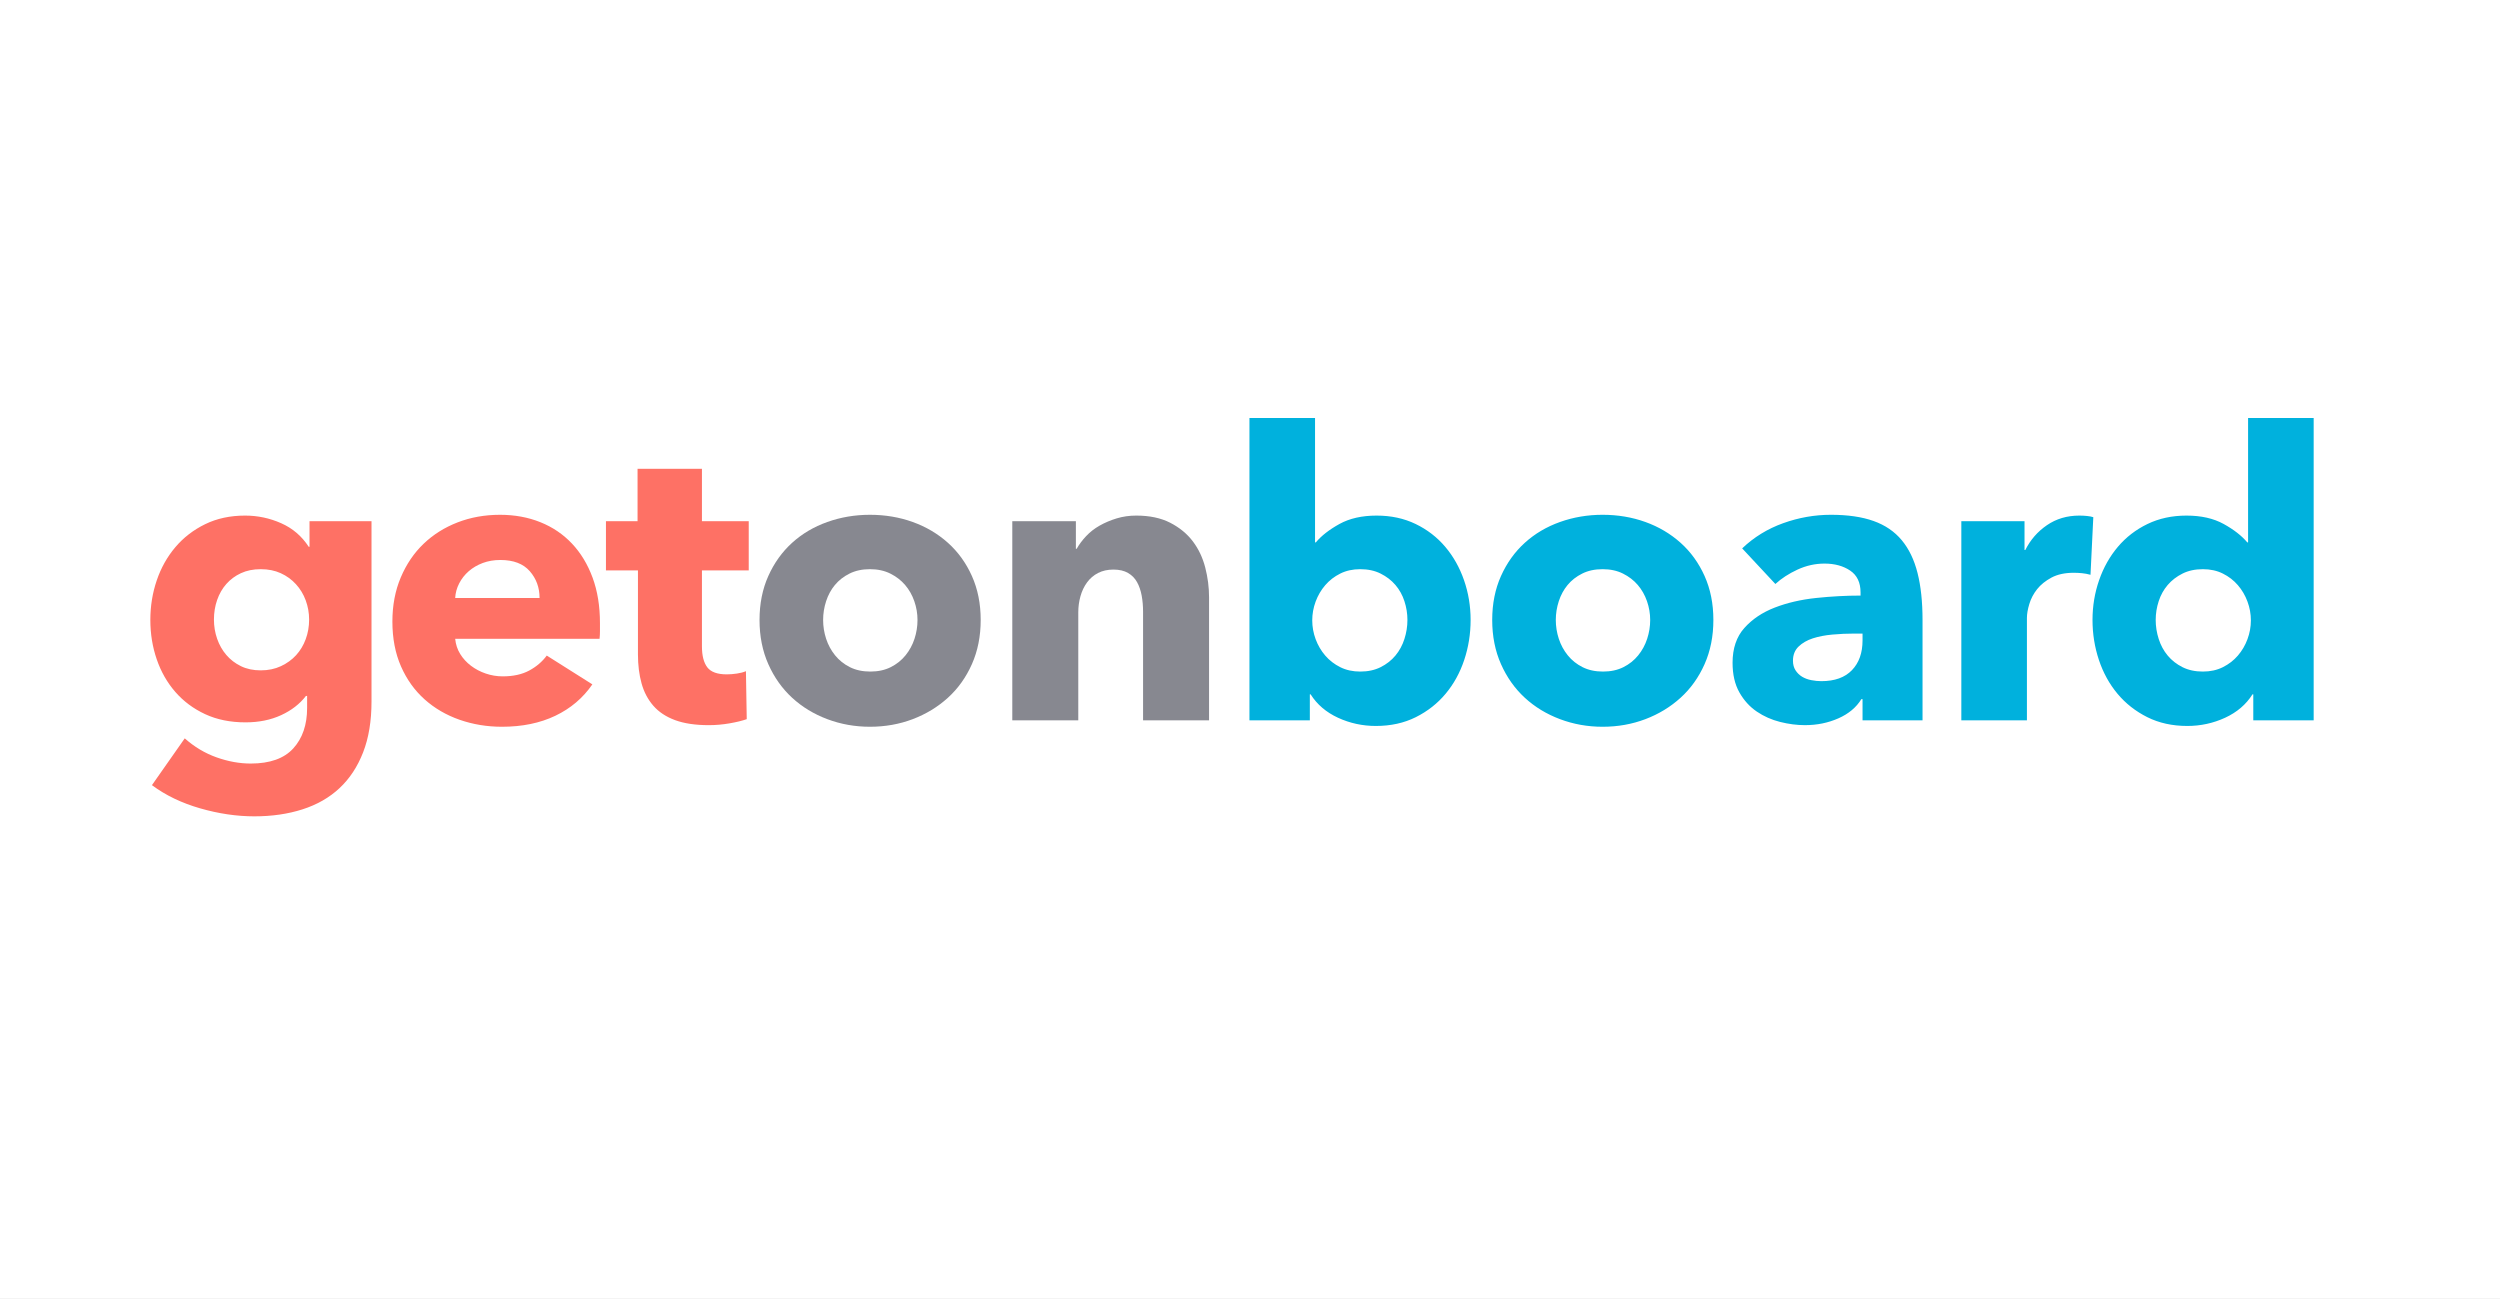
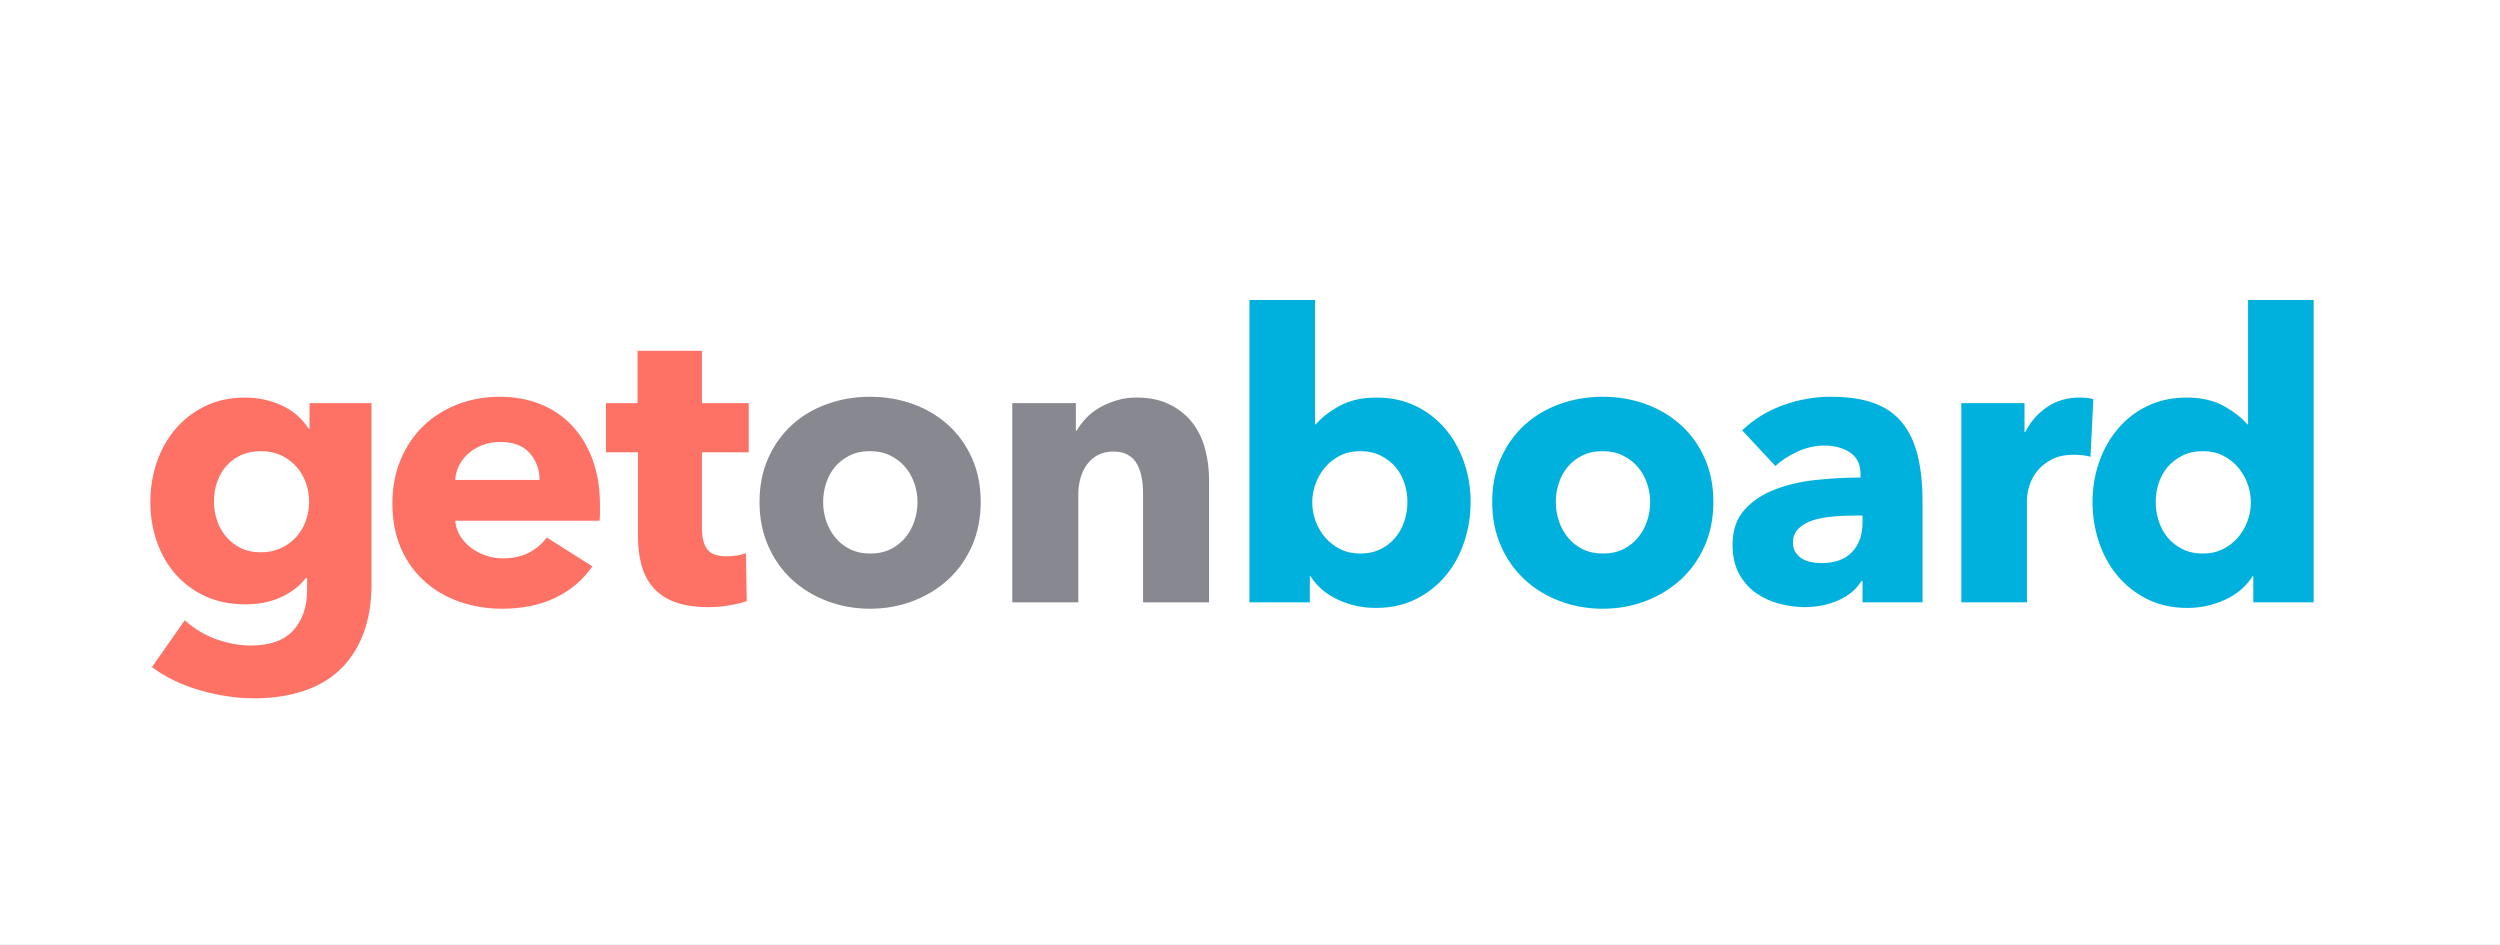
- <svg xmlns="http://www.w3.org/2000/svg" xmlns:xlink="http://www.w3.org/1999/xlink" width="233px" height="121px" viewBox="0 0 233 121" version="1.1">
+ <svg xmlns="http://www.w3.org/2000/svg" xmlns:xlink="http://www.w3.org/1999/xlink" width="233px" height="88px" viewBox="0 0 233 88" version="1.1">
  <defs>
    <path d="M20.736,18.857 C20.736,20.15 20.537,21.392 20.14,22.585 C19.742,23.778 19.164,24.827 18.406,25.734 C17.649,26.641 16.723,27.368 15.63,27.915 C14.536,28.462 13.294,28.735 11.902,28.735 C10.66,28.735 9.486,28.48 8.38,27.971 C7.274,27.461 6.423,26.735 5.827,25.79 L5.752,25.79 L5.752,28.213 L0.124,28.213 L0.124,0.034 L6.237,0.034 L6.237,11.626 L6.311,11.626 C6.833,11.005 7.566,10.434 8.51,9.912 C9.455,9.39 10.61,9.129 11.977,9.129 C13.319,9.129 14.53,9.39 15.611,9.912 C16.692,10.434 17.611,11.142 18.369,12.036 C19.127,12.931 19.711,13.968 20.121,15.149 C20.531,16.329 20.736,17.565 20.736,18.857 Z M14.847,18.857 C14.847,18.261 14.754,17.677 14.567,17.106 C14.381,16.534 14.101,16.031 13.729,15.596 C13.356,15.161 12.896,14.807 12.349,14.534 C11.803,14.26 11.169,14.124 10.449,14.124 C9.753,14.124 9.132,14.26 8.585,14.534 C8.038,14.807 7.572,15.167 7.187,15.615 C6.802,16.062 6.504,16.571 6.292,17.143 C6.081,17.714 5.976,18.298 5.976,18.895 C5.976,19.491 6.081,20.075 6.292,20.647 C6.504,21.218 6.802,21.728 7.187,22.175 C7.572,22.622 8.038,22.982 8.585,23.256 C9.132,23.529 9.753,23.666 10.449,23.666 C11.169,23.666 11.803,23.529 12.349,23.256 C12.896,22.982 13.356,22.622 13.729,22.175 C14.101,21.728 14.381,21.212 14.567,20.628 C14.754,20.044 14.847,19.454 14.847,18.857 Z M43.361,18.857 C43.361,20.373 43.088,21.746 42.541,22.976 C41.995,24.206 41.249,25.25 40.305,26.107 C39.361,26.965 38.267,27.629 37.025,28.101 C35.782,28.573 34.453,28.81 33.036,28.81 C31.645,28.81 30.322,28.573 29.067,28.101 C27.812,27.629 26.719,26.965 25.787,26.107 C24.855,25.25 24.116,24.206 23.569,22.976 C23.022,21.746 22.749,20.373 22.749,18.857 C22.749,17.342 23.022,15.975 23.569,14.757 C24.116,13.54 24.855,12.508 25.787,11.664 C26.719,10.819 27.812,10.173 29.067,9.725 C30.322,9.278 31.645,9.054 33.036,9.054 C34.453,9.054 35.782,9.278 37.025,9.725 C38.267,10.173 39.361,10.819 40.305,11.664 C41.249,12.508 41.995,13.54 42.541,14.757 C43.088,15.975 43.361,17.342 43.361,18.857 Z M37.472,18.857 C37.472,18.261 37.373,17.677 37.174,17.106 C36.975,16.534 36.689,16.031 36.317,15.596 C35.944,15.161 35.484,14.807 34.937,14.534 C34.391,14.26 33.757,14.124 33.036,14.124 C32.316,14.124 31.682,14.26 31.135,14.534 C30.589,14.807 30.135,15.161 29.775,15.596 C29.415,16.031 29.141,16.534 28.955,17.106 C28.769,17.677 28.675,18.261 28.675,18.857 C28.675,19.454 28.769,20.038 28.955,20.609 C29.141,21.181 29.421,21.696 29.794,22.156 C30.166,22.616 30.626,22.982 31.173,23.256 C31.719,23.529 32.353,23.666 33.074,23.666 C33.794,23.666 34.428,23.529 34.975,23.256 C35.521,22.982 35.981,22.616 36.354,22.156 C36.727,21.696 37.006,21.181 37.192,20.609 C37.379,20.038 37.472,19.454 37.472,18.857 Z M57.264,20.125 L56.482,20.125 C55.811,20.125 55.134,20.156 54.45,20.218 C53.767,20.28 53.158,20.398 52.624,20.572 C52.09,20.746 51.648,21.001 51.301,21.336 C50.953,21.672 50.779,22.113 50.779,22.659 C50.779,23.007 50.859,23.305 51.021,23.554 C51.183,23.802 51.388,24.001 51.636,24.15 C51.885,24.299 52.17,24.405 52.493,24.467 C52.816,24.529 53.127,24.56 53.425,24.56 C54.668,24.56 55.618,24.219 56.277,23.535 C56.935,22.852 57.264,21.926 57.264,20.758 L57.264,20.125 Z M46.045,12.185 C47.138,11.142 48.412,10.359 49.866,9.837 C51.319,9.315 52.804,9.054 54.32,9.054 C55.885,9.054 57.208,9.247 58.289,9.632 C59.37,10.017 60.246,10.614 60.917,11.421 C61.588,12.229 62.079,13.248 62.389,14.478 C62.7,15.708 62.855,17.168 62.855,18.857 L62.855,28.213 L57.264,28.213 L57.264,26.238 L57.153,26.238 C56.68,27.008 55.966,27.604 55.009,28.027 C54.053,28.449 53.015,28.66 51.897,28.66 C51.151,28.66 50.381,28.561 49.586,28.362 C48.791,28.163 48.064,27.84 47.405,27.393 C46.747,26.946 46.206,26.349 45.784,25.604 C45.362,24.859 45.15,23.939 45.15,22.846 C45.15,21.504 45.517,20.423 46.25,19.603 C46.983,18.783 47.927,18.149 49.083,17.702 C50.238,17.255 51.524,16.956 52.941,16.807 C54.357,16.658 55.736,16.584 57.078,16.584 L57.078,16.286 C57.078,15.366 56.755,14.689 56.109,14.254 C55.463,13.819 54.668,13.602 53.723,13.602 C52.854,13.602 52.015,13.788 51.207,14.161 C50.4,14.534 49.71,14.981 49.139,15.503 L46.045,12.185 Z M78.51,14.646 C78.237,14.571 77.97,14.521 77.709,14.496 C77.448,14.472 77.193,14.459 76.945,14.459 C76.125,14.459 75.435,14.608 74.876,14.906 C74.317,15.205 73.87,15.565 73.534,15.987 C73.199,16.41 72.957,16.87 72.808,17.367 C72.658,17.863 72.584,18.298 72.584,18.671 L72.584,28.213 L66.471,28.213 L66.471,9.651 L72.36,9.651 L72.36,12.335 L72.435,12.335 C72.907,11.39 73.578,10.62 74.448,10.024 C75.317,9.427 76.324,9.129 77.467,9.129 C77.715,9.129 77.958,9.141 78.194,9.166 C78.43,9.191 78.622,9.228 78.771,9.278 L78.51,14.646 Z M93.681,28.213 L93.681,25.79 L93.606,25.79 C93.01,26.735 92.159,27.461 91.053,27.971 C89.947,28.48 88.773,28.735 87.531,28.735 C86.139,28.735 84.897,28.462 83.803,27.915 C82.71,27.368 81.784,26.641 81.026,25.734 C80.269,24.827 79.691,23.778 79.293,22.585 C78.896,21.392 78.697,20.15 78.697,18.857 C78.697,17.565 78.902,16.329 79.312,15.149 C79.722,13.968 80.306,12.931 81.064,12.036 C81.822,11.142 82.741,10.434 83.822,9.912 C84.903,9.39 86.114,9.129 87.456,9.129 C88.823,9.129 89.978,9.39 90.923,9.912 C91.867,10.434 92.6,11.005 93.122,11.626 L93.196,11.626 L93.196,0.034 L99.309,0.034 L99.309,28.213 L93.681,28.213 Z M93.457,18.895 C93.457,18.298 93.352,17.714 93.14,17.143 C92.929,16.571 92.631,16.062 92.246,15.615 C91.861,15.167 91.395,14.807 90.848,14.534 C90.301,14.26 89.68,14.124 88.984,14.124 C88.264,14.124 87.63,14.26 87.083,14.534 C86.537,14.807 86.077,15.161 85.704,15.596 C85.331,16.031 85.052,16.534 84.866,17.106 C84.679,17.677 84.586,18.261 84.586,18.857 C84.586,19.454 84.679,20.044 84.866,20.628 C85.052,21.212 85.331,21.728 85.704,22.175 C86.077,22.622 86.537,22.982 87.083,23.256 C87.63,23.529 88.264,23.666 88.984,23.666 C89.68,23.666 90.301,23.529 90.848,23.256 C91.395,22.982 91.861,22.622 92.246,22.175 C92.631,21.728 92.929,21.218 93.14,20.647 C93.352,20.075 93.457,19.491 93.457,18.895 Z" id="path-1" />
    <path d="M12.248,19.118 L12.248,8.979 C12.248,8.457 12.205,7.96 12.118,7.488 C12.031,7.016 11.888,6.6 11.689,6.24 C11.49,5.879 11.211,5.593 10.85,5.382 C10.49,5.171 10.037,5.065 9.49,5.065 C8.943,5.065 8.465,5.171 8.055,5.382 C7.645,5.593 7.303,5.885 7.03,6.258 C6.756,6.631 6.551,7.06 6.415,7.544 C6.278,8.029 6.21,8.532 6.21,9.054 L6.21,19.118 L0.06,19.118 L0.06,0.555 L5.986,0.555 L5.986,3.127 L6.061,3.127 C6.284,2.73 6.576,2.338 6.937,1.953 C7.297,1.568 7.719,1.239 8.204,0.965 C8.688,0.692 9.216,0.468 9.788,0.294 C10.36,0.12 10.968,0.033 11.614,0.033 C12.857,0.033 13.913,0.257 14.783,0.704 C15.652,1.152 16.354,1.729 16.889,2.438 C17.423,3.146 17.808,3.96 18.044,4.879 C18.28,5.798 18.398,6.718 18.398,7.637 L18.398,19.118 L12.248,19.118 Z" id="path-3" />
    <path d="M51.421,9.513 L51.421,16.595 C51.421,17.465 51.589,18.117 51.924,18.552 C52.26,18.987 52.862,19.204 53.732,19.204 C54.03,19.204 54.347,19.179 54.682,19.129 C55.018,19.08 55.297,19.005 55.521,18.906 L55.596,23.379 C55.173,23.528 54.639,23.658 53.993,23.77 C53.347,23.882 52.701,23.938 52.055,23.938 C50.812,23.938 49.769,23.782 48.924,23.472 C48.079,23.161 47.402,22.714 46.892,22.13 C46.383,21.546 46.016,20.85 45.793,20.043 C45.569,19.235 45.457,18.334 45.457,17.34 L45.457,9.513 L42.475,9.513 L42.475,4.928 L45.42,4.928 L45.42,0.045 L51.421,0.045 L51.421,4.928 L55.782,4.928 L55.782,9.513 L51.421,9.513 Z M41.916,14.433 L41.916,15.178 C41.916,15.427 41.904,15.663 41.879,15.887 L28.423,15.887 C28.473,16.408 28.628,16.881 28.889,17.303 C29.15,17.725 29.485,18.092 29.895,18.403 C30.305,18.713 30.765,18.955 31.275,19.129 C31.784,19.303 32.312,19.39 32.859,19.39 C33.828,19.39 34.648,19.21 35.319,18.85 C35.99,18.49 36.536,18.024 36.959,17.452 L41.208,20.136 C40.338,21.403 39.189,22.378 37.76,23.062 C36.331,23.745 34.673,24.087 32.784,24.087 C31.393,24.087 30.076,23.869 28.833,23.435 C27.591,23 26.503,22.366 25.572,21.534 C24.64,20.701 23.907,19.676 23.372,18.459 C22.838,17.241 22.571,15.849 22.571,14.284 C22.571,12.768 22.832,11.395 23.354,10.165 C23.876,8.935 24.584,7.891 25.478,7.034 C26.373,6.177 27.429,5.512 28.647,5.04 C29.864,4.568 31.181,4.332 32.598,4.332 C33.964,4.332 35.219,4.562 36.362,5.021 C37.505,5.481 38.487,6.146 39.307,7.015 C40.127,7.885 40.767,8.941 41.227,10.184 C41.686,11.426 41.916,12.843 41.916,14.433 Z M20.625,21.739 C20.625,23.553 20.364,25.131 19.842,26.472 C19.32,27.814 18.587,28.926 17.643,29.808 C16.698,30.691 15.549,31.349 14.195,31.784 C12.841,32.219 11.343,32.436 9.703,32.436 C8.063,32.436 6.38,32.188 4.653,31.691 C2.926,31.194 1.429,30.473 0.161,29.529 L3.218,25.168 C4.112,25.963 5.1,26.553 6.181,26.938 C7.262,27.323 8.324,27.516 9.368,27.516 C11.157,27.516 12.48,27.044 13.338,26.1 C14.195,25.155 14.623,23.9 14.623,22.335 L14.623,21.217 L14.512,21.217 C13.94,21.962 13.17,22.559 12.201,23.006 C11.232,23.453 10.126,23.677 8.883,23.677 C7.467,23.677 6.212,23.422 5.119,22.913 C4.025,22.403 3.1,21.714 2.342,20.844 C1.584,19.974 1.006,18.962 0.609,17.806 C0.211,16.651 0.012,15.427 0.012,14.135 C0.012,12.843 0.211,11.613 0.609,10.445 C1.006,9.277 1.584,8.246 2.342,7.351 C3.1,6.456 4.025,5.742 5.119,5.208 C6.212,4.673 7.455,4.406 8.846,4.406 C10.014,4.406 11.132,4.642 12.201,5.115 C13.269,5.587 14.127,6.32 14.773,7.314 L14.847,7.314 L14.847,4.928 L20.625,4.928 L20.625,21.739 Z M14.81,14.097 C14.81,13.476 14.704,12.88 14.493,12.308 C14.282,11.737 13.977,11.234 13.58,10.799 C13.182,10.364 12.71,10.022 12.163,9.774 C11.617,9.525 10.996,9.401 10.3,9.401 C9.604,9.401 8.989,9.525 8.455,9.774 C7.92,10.022 7.467,10.358 7.094,10.78 C6.721,11.203 6.436,11.7 6.237,12.271 C6.038,12.843 5.939,13.451 5.939,14.097 C5.939,14.719 6.038,15.315 6.237,15.887 C6.436,16.458 6.721,16.961 7.094,17.396 C7.467,17.831 7.92,18.179 8.455,18.44 C8.989,18.701 9.604,18.831 10.3,18.831 C10.996,18.831 11.623,18.701 12.182,18.44 C12.741,18.179 13.213,17.837 13.598,17.415 C13.984,16.992 14.282,16.495 14.493,15.924 C14.704,15.352 14.81,14.744 14.81,14.097 Z M36.288,12.085 C36.288,11.116 35.983,10.283 35.375,9.587 C34.766,8.892 33.853,8.544 32.635,8.544 C32.039,8.544 31.492,8.637 30.995,8.823 C30.498,9.01 30.063,9.264 29.69,9.587 C29.318,9.91 29.019,10.289 28.796,10.724 C28.572,11.159 28.448,11.613 28.423,12.085 L36.288,12.085 Z" id="path-5" />
    <path d="M20.728,9.937 C20.728,11.453 20.455,12.826 19.908,14.056 C19.362,15.286 18.616,16.329 17.672,17.187 C16.728,18.044 15.634,18.709 14.392,19.181 C13.149,19.653 11.82,19.889 10.404,19.889 C9.012,19.889 7.689,19.653 6.434,19.181 C5.179,18.709 4.086,18.044 3.154,17.187 C2.222,16.329 1.483,15.286 0.936,14.056 C0.389,12.826 0.116,11.453 0.116,9.937 C0.116,8.421 0.389,7.054 0.936,5.837 C1.483,4.619 2.222,3.588 3.154,2.743 C4.086,1.898 5.179,1.252 6.434,0.805 C7.689,0.357 9.012,0.134 10.404,0.134 C11.82,0.134 13.149,0.357 14.392,0.805 C15.634,1.252 16.728,1.898 17.672,2.743 C18.616,3.588 19.362,4.619 19.908,5.837 C20.455,7.054 20.728,8.421 20.728,9.937 Z M14.839,9.937 C14.839,9.34 14.74,8.756 14.541,8.185 C14.342,7.613 14.056,7.11 13.684,6.675 C13.311,6.24 12.851,5.886 12.305,5.613 C11.758,5.34 11.124,5.203 10.404,5.203 C9.683,5.203 9.049,5.34 8.503,5.613 C7.956,5.886 7.502,6.24 7.142,6.675 C6.782,7.11 6.509,7.613 6.322,8.185 C6.136,8.756 6.043,9.34 6.043,9.937 C6.043,10.533 6.136,11.117 6.322,11.689 C6.509,12.26 6.788,12.776 7.161,13.236 C7.534,13.695 7.993,14.062 8.54,14.335 C9.087,14.608 9.72,14.745 10.441,14.745 C11.162,14.745 11.795,14.608 12.342,14.335 C12.889,14.062 13.348,13.695 13.721,13.236 C14.094,12.776 14.373,12.26 14.56,11.689 C14.746,11.117 14.839,10.533 14.839,9.937 Z" id="path-7" />
  </defs>
  <g id="Page-1" stroke="none" stroke-width="1" fill="none" fill-rule="evenodd">
-     <g id="Logos" transform="translate(-119, -1606)">
-       <g id="GetOnBoard" transform="translate(119, 1606)">
-         <rect id="Rectangle-3" fill="#FFFFFF" x="-1.42108547e-14" y="0" width="233" height="121" />
-         <g id="getonbrd-horizontal-clearbg" transform="translate(14, 37)">
-           <g id="Group-3" transform="translate(102.3251, 1.924061)">
+     <g id="Logos" transform="translate(-119, -1619)">
+       <g id="GetOnBoard" transform="translate(119, 1619)">
+         <rect id="Rectangle-3-Copy-8" fill="#FFFFFF" x="-1.42108547e-14" y="0" width="233" height="88" />
+         <g id="getonbrd-horizontal-clearbg" transform="translate(14, 27)">
+           <g id="Group-3" transform="translate(102.3251, 0.924061)">
            <mask id="mask-2" fill="white">
              <use xlink:href="#path-1" />
            </mask>
            <g id="Clip-2" />
            <polygon id="Fill-1" fill="#00B1DD" mask="url(#mask-2)" points="-1.625 30.559 101.058 30.559 101.058 -1.715 -1.625 -1.715" />
          </g>
-           <g id="Group-6" transform="translate(80.28584, 11.01962)">
+           <g id="Group-6" transform="translate(80.28584, 10.01962)">
            <mask id="mask-4" fill="white">
              <use xlink:href="#path-3" />
            </mask>
            <g id="Clip-5" />
            <polygon id="Fill-4" fill="#878890" mask="url(#mask-4)" points="-1.69 20.867 20.147 20.867 20.147 -1.716 -1.69 -1.716" />
          </g>
-           <g id="Group-9" transform="translate(0, 6.646758)">
+           <g id="Group-9" transform="translate(0, 5.646758)">
            <mask id="mask-6" fill="white">
              <use xlink:href="#path-5" />
            </mask>
            <g id="Clip-8" />
            <polygon id="Fill-7" fill="#FE7165" mask="url(#mask-6)" points="-1.737 34.185 57.531 34.185 57.531 -1.704 -1.737 -1.704" />
          </g>
-           <g id="Group-12" transform="translate(56.67236, 10.84471)">
+           <g id="Group-12" transform="translate(56.67236, 9.84471)">
            <mask id="mask-8" fill="white">
              <use xlink:href="#path-7" />
            </mask>
            <g id="Clip-11" />
            <polygon id="Fill-10" fill="#878890" mask="url(#mask-8)" points="-1.633 21.638 22.478 21.638 22.478 -1.615 -1.633 -1.615" />
          </g>
        </g>
      </g>
    </g>
  </g>
</svg>
